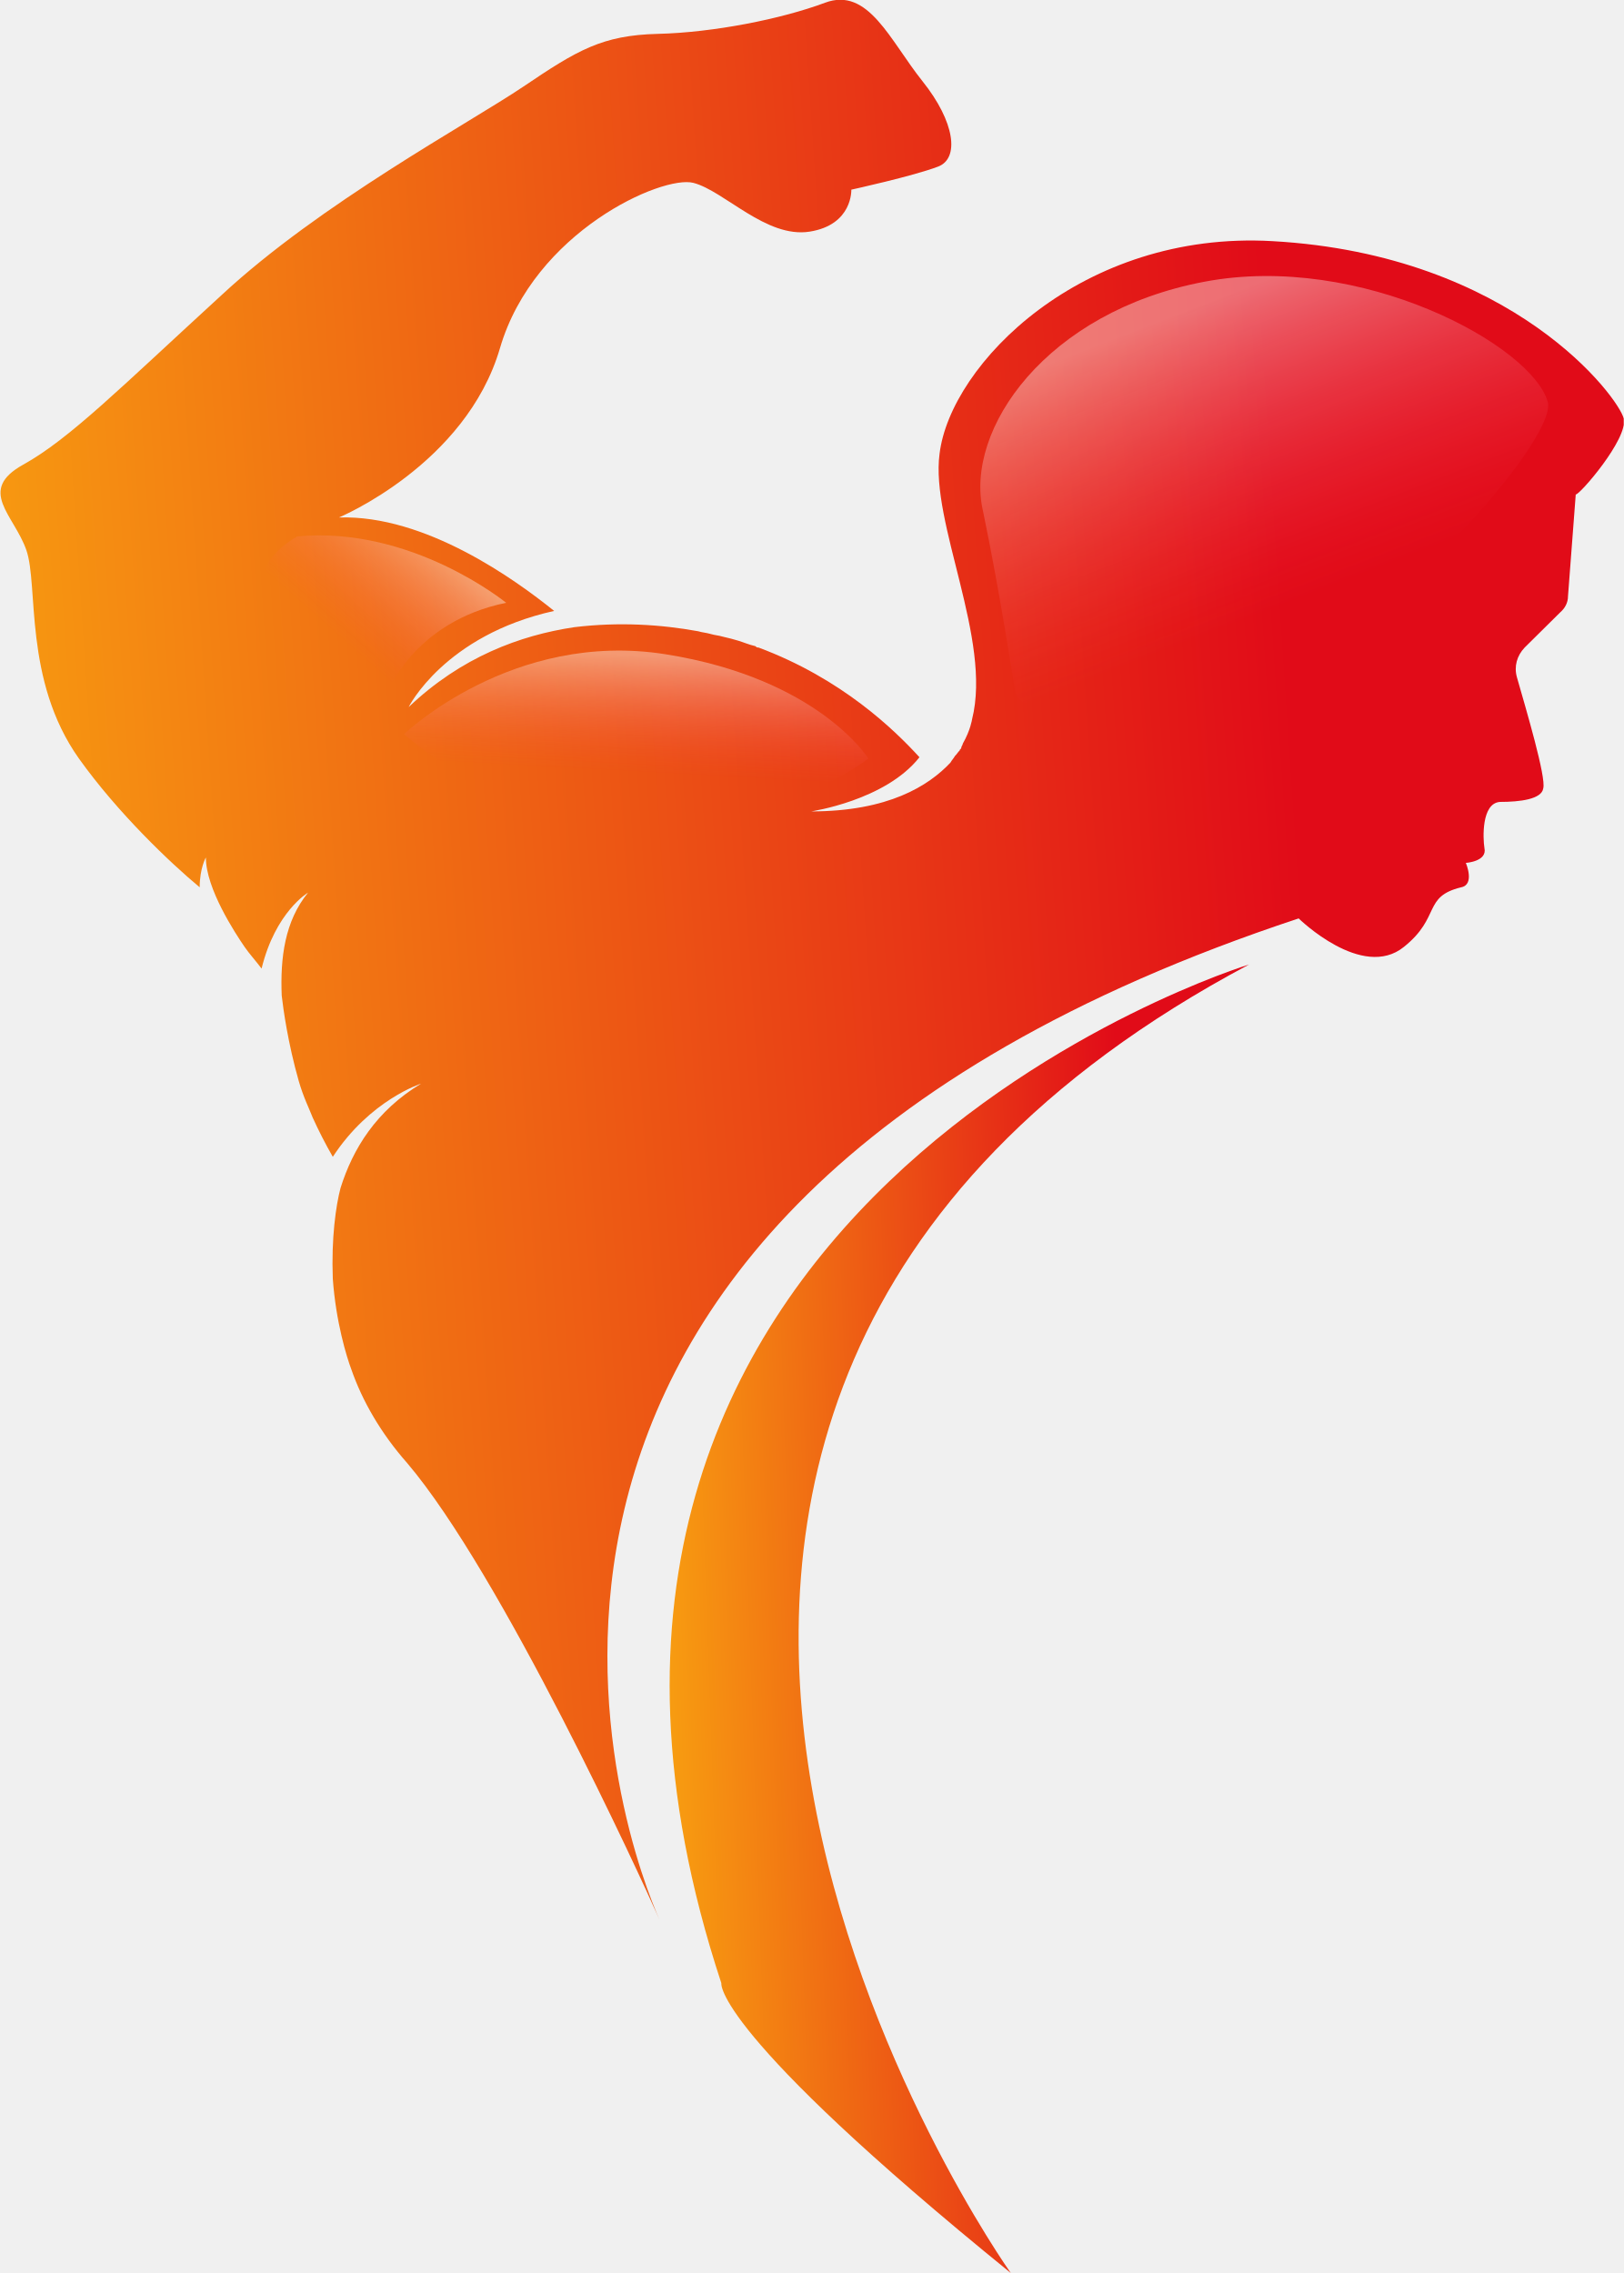
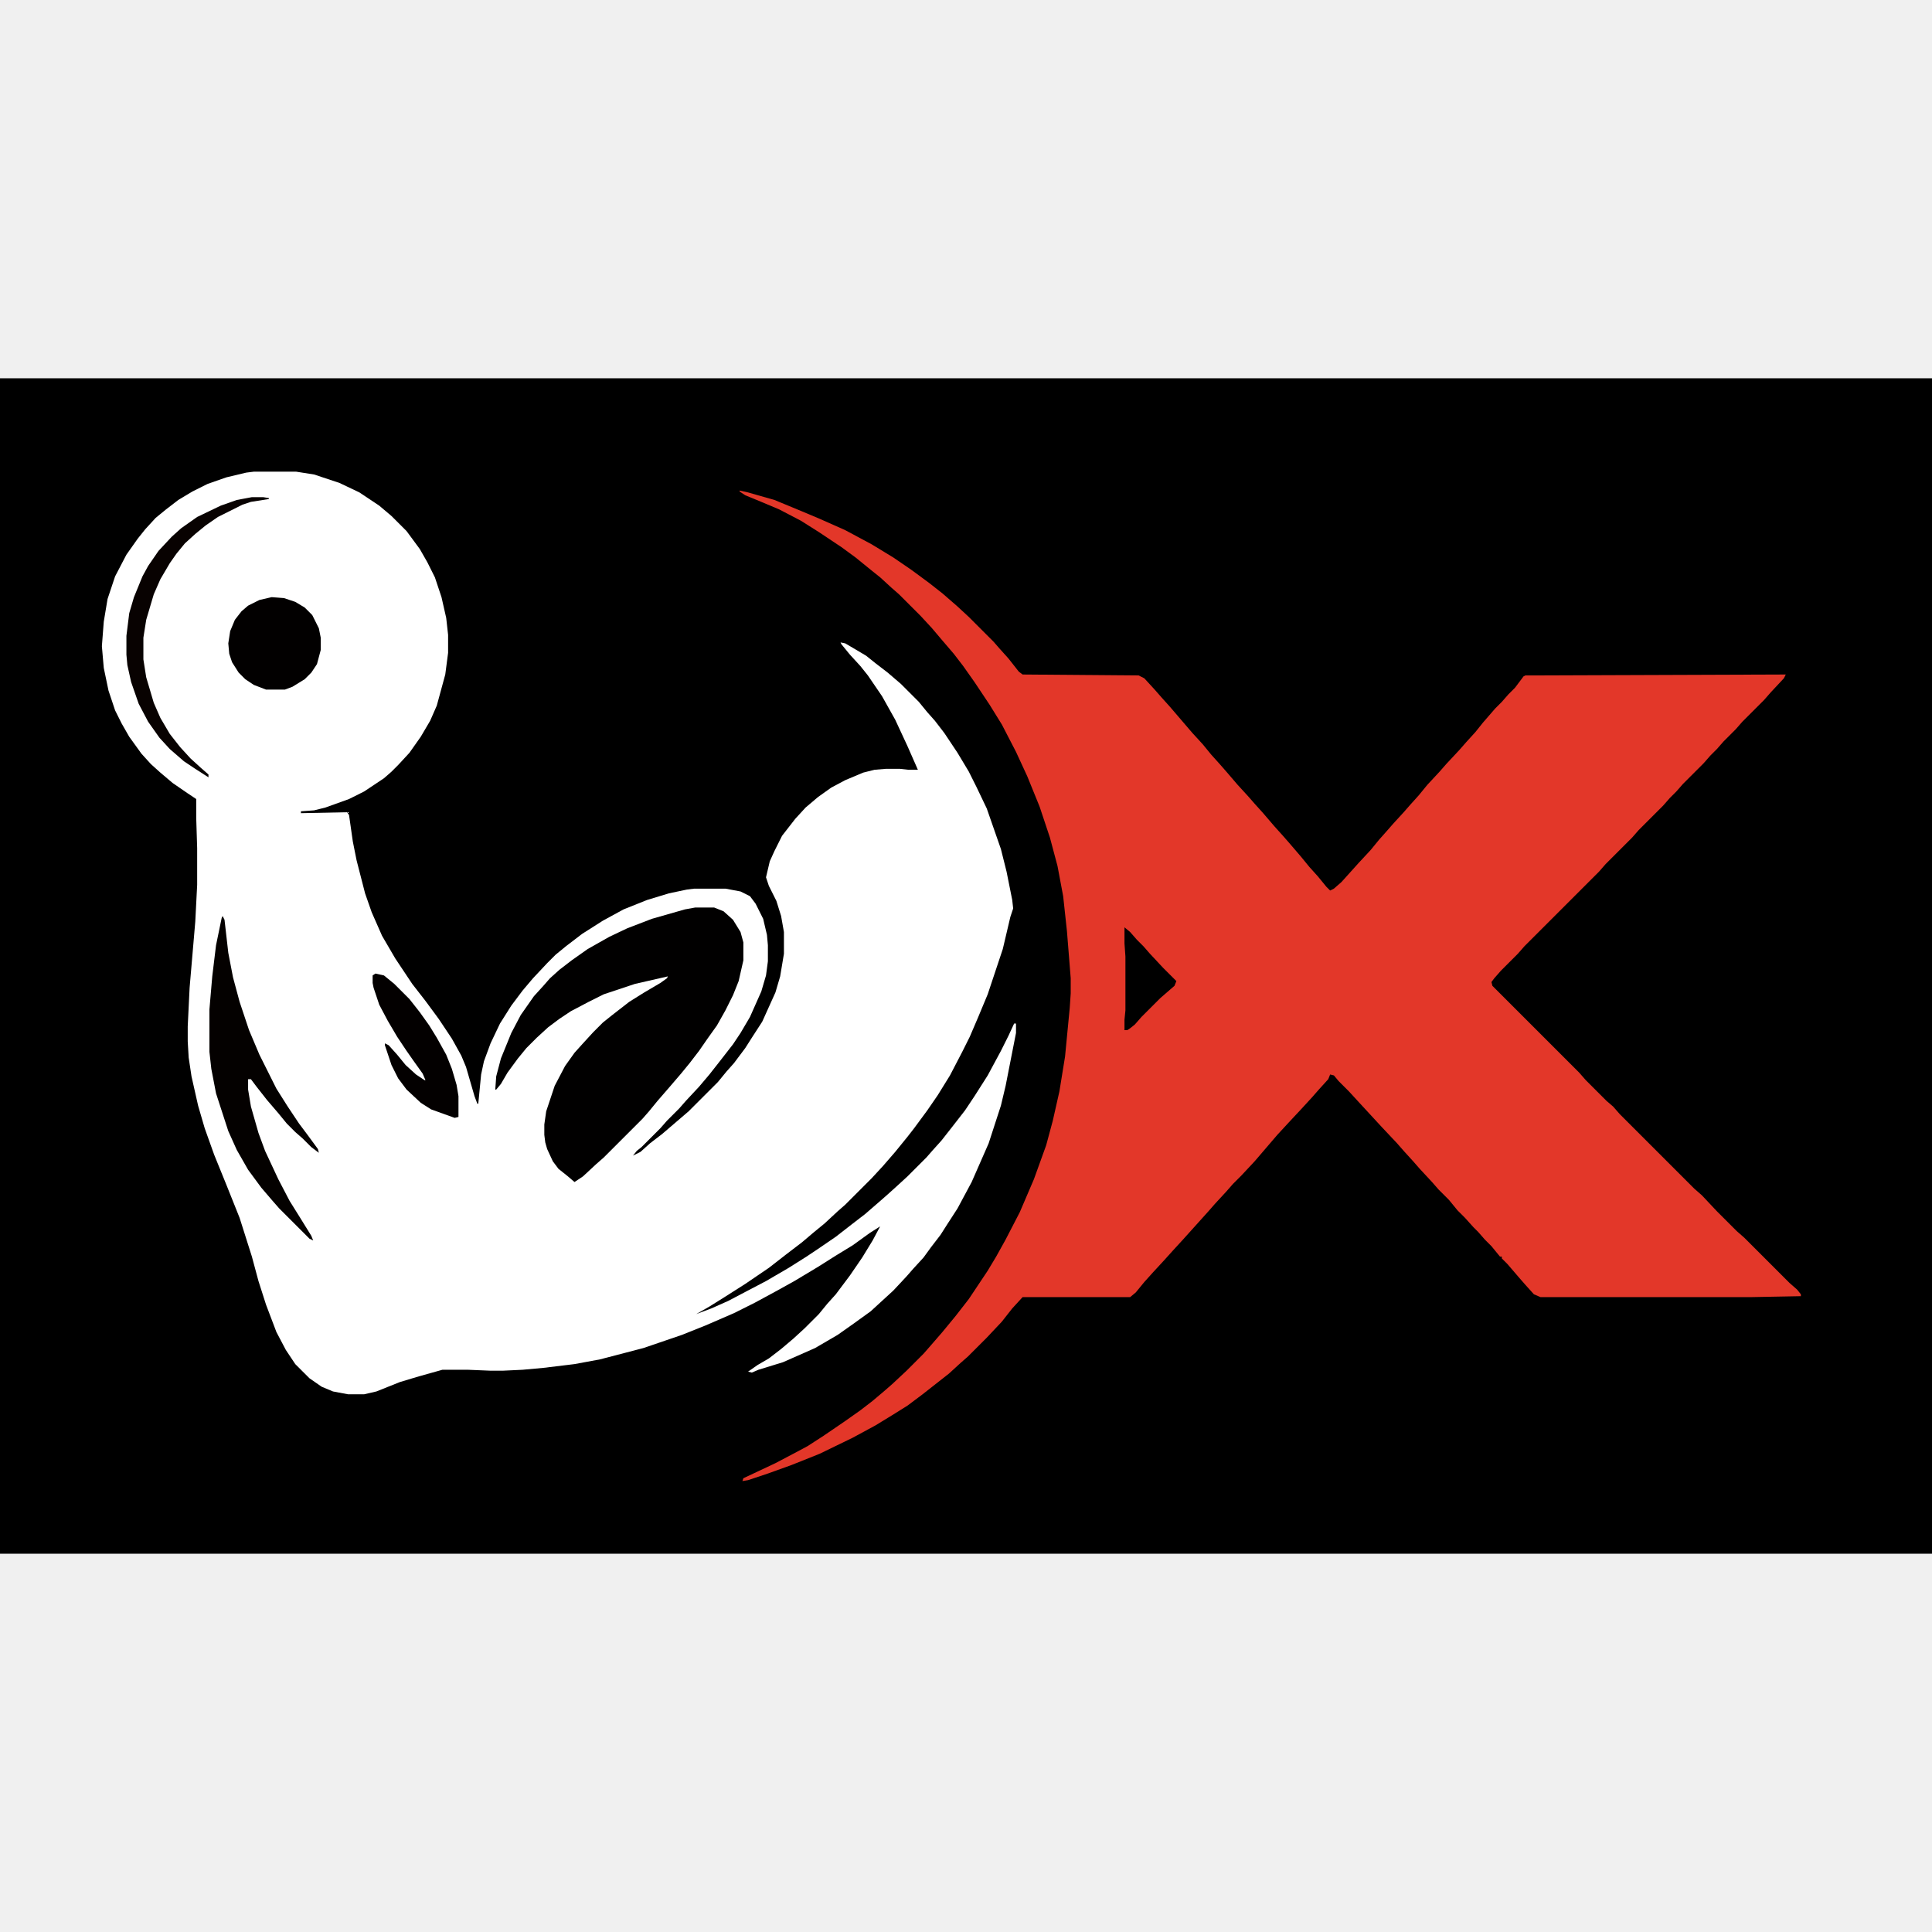
- <svg xmlns="http://www.w3.org/2000/svg" width="50" height="70" viewBox="0 0 50 70" fill="none">
-   <g clip-path="url(#clip0_92_78)">
-     <path d="M38.465 29.702C38.465 29.702 14.299 37.086 22.212 61.073C22.212 61.073 21.925 62.533 31.125 70C31.125 70 12.345 43.594 38.465 29.702Z" fill="url(#paint0_linear_92_78)" />
-     <path d="M50 12.891C49.857 12.265 46.616 7.843 39.18 7.426C33.317 7.092 29.266 11.222 28.932 13.975C28.646 16.103 30.553 19.69 29.933 22.152C29.933 22.152 29.886 22.485 29.647 22.903C29.647 22.944 29.6 22.986 29.6 23.028C29.6 23.069 29.552 23.069 29.552 23.111C29.504 23.153 29.457 23.236 29.409 23.278C29.361 23.361 29.314 23.403 29.266 23.487C28.599 24.196 27.359 24.988 24.976 24.988C24.976 24.988 27.264 24.655 28.313 23.32C27.55 22.485 25.929 20.9 23.356 19.941C23.308 19.941 23.308 19.941 23.26 19.899C23.07 19.857 22.879 19.774 22.736 19.732C22.593 19.69 22.45 19.649 22.259 19.607C22.116 19.565 22.021 19.565 21.878 19.523C21.735 19.482 21.64 19.482 21.497 19.44C20.353 19.232 19.066 19.148 17.683 19.315C16.015 19.565 14.204 20.233 12.583 21.776C12.583 21.776 13.68 19.565 17.064 18.814C15.872 17.855 13.108 15.852 10.438 15.936C10.438 15.936 14.347 14.309 15.396 10.721C16.444 7.134 20.4 5.382 21.354 5.632C22.307 5.882 23.594 7.342 24.928 7.134C26.263 6.925 26.215 5.841 26.215 5.841C26.215 5.841 28.122 5.423 28.885 5.131C29.552 4.881 29.409 3.755 28.408 2.503C27.407 1.252 26.74 -0.417 25.405 0.084C24.07 0.584 21.973 1.002 20.257 1.043C18.541 1.085 17.779 1.544 16.111 2.67C14.442 3.796 9.867 6.258 6.816 9.094C3.718 11.931 2.145 13.516 0.715 14.309C-0.715 15.102 0.429 15.852 0.81 16.937C1.192 18.022 0.715 20.942 2.431 23.361C3.622 25.03 5.243 26.574 6.149 27.325C6.149 26.741 6.339 26.407 6.339 26.407C6.339 27.366 7.245 28.743 7.531 29.16C7.674 29.369 7.865 29.577 8.055 29.828C8.484 28.075 9.485 27.491 9.485 27.491C8.77 28.367 8.627 29.494 8.675 30.662C8.723 31.079 8.866 32.122 9.199 33.29C9.342 33.791 9.533 34.166 9.628 34.416C9.819 34.833 10.009 35.209 10.248 35.626C11.392 33.874 12.965 33.373 12.965 33.373C11.582 34.208 10.867 35.376 10.486 36.586C10.343 37.128 10.2 38.129 10.248 39.38C10.343 40.715 10.677 41.8 10.82 42.175C11.153 43.135 11.725 44.136 12.536 45.054C15.443 48.475 19.733 57.819 20.305 59.112C19.447 57.193 11.725 37.628 39.99 28.284C39.99 28.284 41.945 30.203 43.232 29.16C44.376 28.242 43.804 27.616 44.995 27.325C45.424 27.241 45.138 26.574 45.138 26.574C45.138 26.574 45.806 26.532 45.71 26.115C45.663 25.823 45.615 24.738 46.187 24.696C46.806 24.696 47.474 24.613 47.521 24.279C47.617 23.945 46.997 21.86 46.711 20.858C46.616 20.525 46.711 20.191 46.95 19.941L48.046 18.856C48.189 18.731 48.284 18.564 48.284 18.355L48.522 15.227C48.618 15.268 50.143 13.516 50 12.891Z" fill="url(#paint1_linear_92_78)" />
-     <path opacity="0.4" d="M12.44 22.61C12.44 22.61 15.777 19.398 20.496 20.149C25.215 20.9 26.74 23.361 26.74 23.361C26.74 23.361 19.733 28.742 12.44 22.61Z" fill="url(#paint2_linear_92_78)" />
-     <path opacity="0.4" d="M11.916 21.359C11.916 21.359 12.726 19.148 15.586 18.564C15.586 18.564 12.679 16.186 9.152 16.52C9.152 16.52 5.243 18.564 11.916 21.359Z" fill="url(#paint3_linear_92_78)" />
-     <path opacity="0.4" d="M31.268 21.359C31.268 21.359 30.791 18.23 30.267 15.727C29.695 13.224 32.221 9.595 37.083 8.677C41.897 7.759 47.188 10.638 47.664 12.39C48.093 14.142 35.653 27.324 31.268 21.359Z" fill="url(#paint4_linear_92_78)" />
-   </g>
-   <defs>
-     <linearGradient id="paint0_linear_92_78" x1="34.848" y1="45.821" x2="16.81" y2="46.453" gradientUnits="userSpaceOnUse">
-       <stop stop-color="#E10B18" />
-       <stop offset="1" stop-color="#FDC00F" />
-     </linearGradient>
-     <linearGradient id="paint1_linear_92_78" x1="39.876" y1="23.64" x2="-10.496" y2="27.011" gradientUnits="userSpaceOnUse">
-       <stop stop-color="#E10B18" />
-       <stop offset="1" stop-color="#FDC00F" />
-     </linearGradient>
-     <linearGradient id="paint2_linear_92_78" x1="19.519" y1="23.798" x2="19.717" y2="20.184" gradientUnits="userSpaceOnUse">
-       <stop stop-color="#FF4060" stop-opacity="0" />
-       <stop offset="1" stop-color="white" />
-     </linearGradient>
-     <linearGradient id="paint3_linear_92_78" x1="10.18" y1="19.416" x2="12.974" y2="16.247" gradientUnits="userSpaceOnUse">
-       <stop stop-color="#FF4060" stop-opacity="0" />
-       <stop offset="1" stop-color="white" />
-     </linearGradient>
-     <linearGradient id="paint4_linear_92_78" x1="40.249" y1="18.445" x2="36.775" y2="9.46" gradientUnits="userSpaceOnUse">
-       <stop stop-color="#FF4060" stop-opacity="0" />
-       <stop offset="1" stop-color="white" />
-     </linearGradient>
-     <clipPath id="clip0_92_78">
-       <rect width="50" height="70" fill="white" />
-     </clipPath>
-   </defs>
+ <svg xmlns="http://www.w3.org/2000/svg" version="1.1" viewBox="0 0 2048 1246" width="1280" height="1280">
+   <path transform="translate(0)" d="m0 0h2048v1246h-2048z" />
+   <path transform="translate(269,99)" d="m0 0h45l19 3 27 9 21 10 21 14 13 11 16 16 14 19 8 14 8 16 7 21 5 22 2 18v19l-3 23-9 33-7 16-10 17-12 17-12 13-7 7-8 7-21 14-16 8-25 9-12 3-14 1v2l49-1 2 3 4 28 4 20 9 35 7 20 11 25 14 24 18 27 14 18 14 19 14 21 10 18 5 12 9 31 3 8h1l3-31 3-14 7-19 10-21 12-19 12-16 11-13 15-16 9-9 11-9 17-13 22-14 22-12 25-10 23-7 19-4 8-1h33l16 3 10 5 6 8 8 16 4 17 1 11v17l-2 15-5 17-12 27-10 17-8 12-14 18-11 14-11 13-14 15-7 8-13 13-7 8-20 20-5 4-4 5 8-4 10-9 13-10 28-24 31-31 9-11 8-9 12-16 7-11 11-17 14-31 5-17 4-24v-23l-3-17-5-16-8-16-3-9 4-17 5-11 8-16 14-18 11-12 13-11 14-10 15-8 19-8 12-3 12-1h15l9 1h10l-11-25-13-28-14-25-15-22-8-10-11-12-9-11-1-2 5 1 22 13 10 8 13 10 14 12 19 19 9 11 8 9 10 13 14 21 12 20 8 16 11 23 15 43 6 24 6 30 1 9-3 9-8 34-16 48-10 24-9 21-8 16-13 25-13 21-11 16-14 19-7 9-13 16-13 15-12 13-28 28-8 7-14 13-11 9-13 11-17 13-18 14-25 17-22 14-16 10-14 8 16-6 18-8 19-10 21-11 24-14 19-12 12-8 19-13 18-14 13-10 15-13 8-7 10-9 12-11 20-20 7-8 9-10 11-14 14-18 10-15 14-22 14-26 8-16 6-13h2v10l-11 56-5 21-13 40-18 41-15 28-11 17-7 11-10 13-8 11-11 12-7 8-14 15-24 22-18 13-17 12-24 14-34 15-26 8-7 3-4-1 10-7 12-7 13-10 13-11 12-11 15-15 9-11 9-10 15-20 13-19 11-18 8-15-11 7-18 13-18 11-19 12-25 15-18 10-24 13-22 11-30 13-25 10-41 14-46 12-27 5-33 4-22 2-21 1h-13l-24-1h-27l-25 7-20 6-25 10-13 3h-17l-16-3-12-5-13-9-15-15-10-15-10-19-11-29-8-25-7-26-13-41-14-35-13-32-10-28-7-24-7-31-3-20-1-17v-16l2-41 6-70 2-39v-39l-1-32v-20l-9-6-16-11-13-11-10-9-10-11-13-18-8-14-7-14-7-21-5-24-2-23 2-26 4-24 8-24 12-23 12-17 8-10 11-12 11-9 13-10 15-9 16-8 20-7 21-5z" fill="#fff" />
+   <path transform="translate(784,119)" d="m0 0 9 2 28 8 29 12 19 8 27 12 28 15 23 14 19 13 19 14 14 11 15 13 13 12 26 26 7 8 9 10 11 14 4 3 123 1 6 3 11 12 7 8 9 10 24 28 11 12 9 11 9 10 7 8 12 14 11 12 7 8 9 10 12 14 9 10 7 8 12 14 9 11 9 10 9 11 4 4 4-2 8-7 18-20 13-14 9-11 8-9 7-8 11-12 7-8 9-10 9-11 13-14 7-8 14-15 7-8 10-11 8-10 13-15 7-7 7-8 7-7 9-12 2-1 276-1-2 4-14 15-7 8-23 23-7 8-13 13-7 8-7 7-7 8-22 22-7 8-7 7-7 8-26 26-7 8-28 28-7 8-79 79-7 8-18 18-7 8-3 4 1 4 92 92 7 8 22 22 7 6 7 8 79 79 8 7 16 17 21 21 8 7 48 48 8 7 4 5v2l-53 1h-223l-7-3-9-10-7-8-12-14-6-6v-2h-2l-9-11-7-7-7-8-5-5-9-10-8-8-9-11-11-11-7-8-13-14-7-8-10-11-7-8-16-17-24-26-11-12-11-11-5-6-4-1-2 5-10 11-7 8-11 12-14 15-12 13-24 28-14 15-9 9-7 8-12 13-7 8-27 30-11 12-9 10-12 13-9 10-9 11-6 5h-114l-11 12-11 14-16 17-20 20-8 7-12 11-28 22-16 12-16 10-18 11-24 13-35 17-30 12-25 9-21 7-6 1 1-3 34-16 19-10 15-8 17-11 22-15 17-12 13-10 13-11 8-7 15-14 18-18 7-8 13-15 14-17 14-18 20-30 9-15 10-18 15-29 15-35 13-36 7-26 7-31 6-37 5-52 1-15v-16l-4-50-4-37-6-32-8-30-11-33-13-32-12-26-15-29-13-21-16-24-12-17-10-13-12-14-11-13-12-13-23-23-8-7-12-11-10-8-16-13-15-11-24-16-19-12-23-12-19-8-17-7-6-4z" fill="#E33729" />
+   <path transform="translate(737,561)" d="m0 0h20l10 4 10 9 8 13 3 11v19l-5 22-6 15-8 16-9 16-10 14-9 13-10 13-9 11-12 14-13 15-9 11-7 8-41 41-8 7-14 13-9 6-7-6-10-8-6-8-6-13-2-7-1-8v-11l2-14 9-27 11-21 10-14 9-10 11-12 10-10 10-8 18-14 16-10 17-10 7-5 1-2-35 8-33 11-16 8-19 10-12 8-12 9-12 11-11 11-9 11-11 15-7 12-5 6h-1l1-14 5-19 11-27 10-19 14-20 10-11 7-8 10-9 13-10 17-12 23-13 19-9 26-10 35-10z" fill="#010000" />
+   <path transform="translate(236,570)" d="m0 0 2 4 4 35 5 26 7 26 10 30 11 26 18 36 12 19 12 18 9 12 11 15 1 4-8-6-9-9-8-7-9-9-9-11-12-14-11-14-6-8h-3v11l3 18 8 28 7 19 14 30 12 23 10 16 13 21 2 5-4-2-32-32-7-8-12-14-14-19-12-21-9-20-13-40-5-26-2-18v-45l3-35 4-33 6-29z" fill="#040100" />
+   <path transform="translate(288,232)" d="m0 0 13 1 12 4 10 6 8 8 7 14 2 10v13l-4 15-6 9-7 7-13 8-8 3h-20l-13-5-9-6-7-7-7-11-3-9-1-11 2-13 5-12 7-9 7-6 12-6z" fill="#020000" />
+   <path transform="translate(398,631)" d="m0 0 9 2 11 9 16 16 11 14 10 14 8 13 10 18 6 15 5 17 2 12v22l-4 1-25-9-11-7-15-14-9-12-7-14-7-21v-2l4 2 9 10 9 11 11 10 9 6h1l-3-7-10-14-7-10-10-15-10-17-9-17-6-18-1-5v-8z" fill="#030000" />
+   <path transform="translate(267,126)" d="m0 0h12l6 1v1l-19 3-9 3-26 13-13 9-11 9-11 10-9 11-7 10-10 17-7 16-8 27-3 19v23l3 19 8 27 7 16 10 17 11 14 11 12 11 10 8 7v3l-14-9-12-8-15-13-11-12-12-17-10-19-8-23-4-18-1-11v-20l3-24 5-17 9-22 6-11 11-16 14-15 10-9 17-12 25-12 17-6z" fill="#080201" />
+   <path transform="translate(1192,582)" d="m0 0 6 5 7 8 7 7 7 8 14 15 14 14-2 5-15 13-20 20-7 8-5 4-3 2h-3v-11l1-10v-57l-1-14z" />
</svg>
